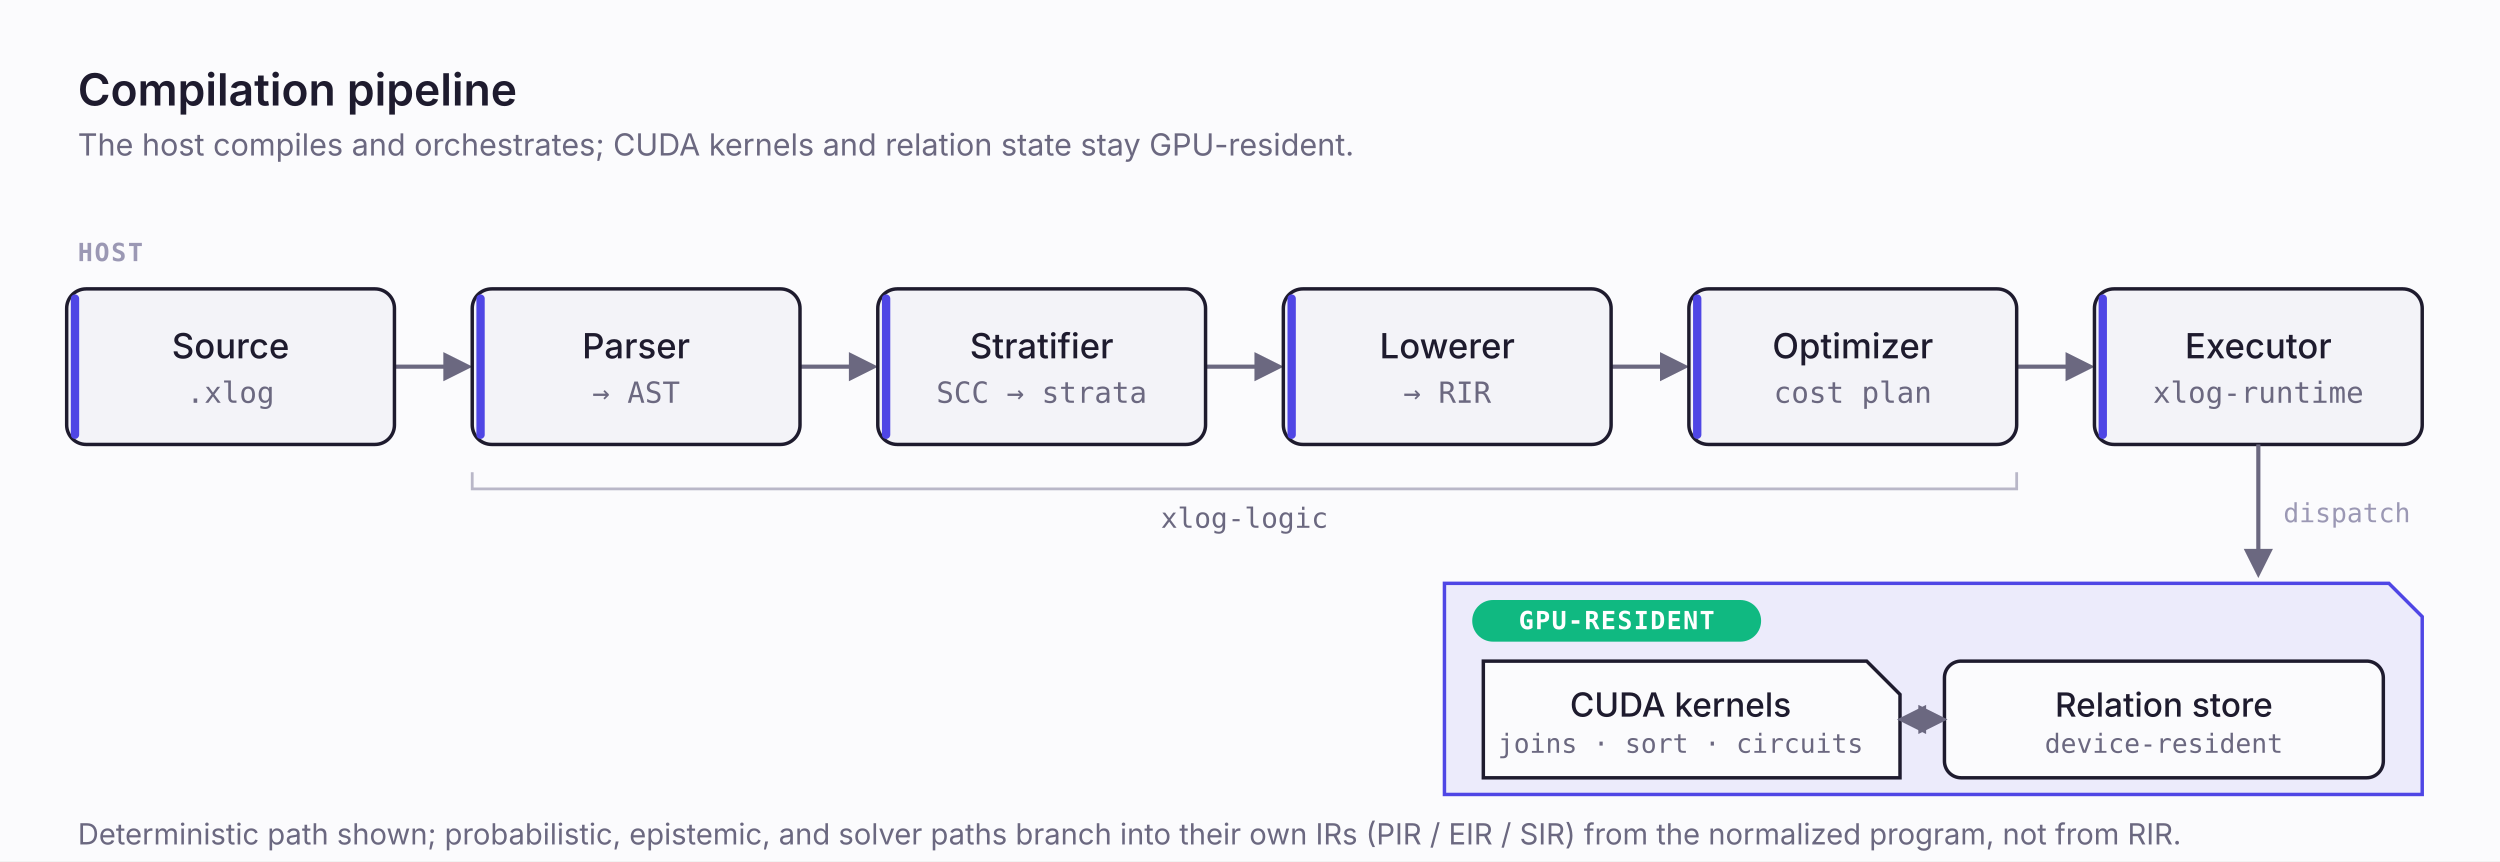
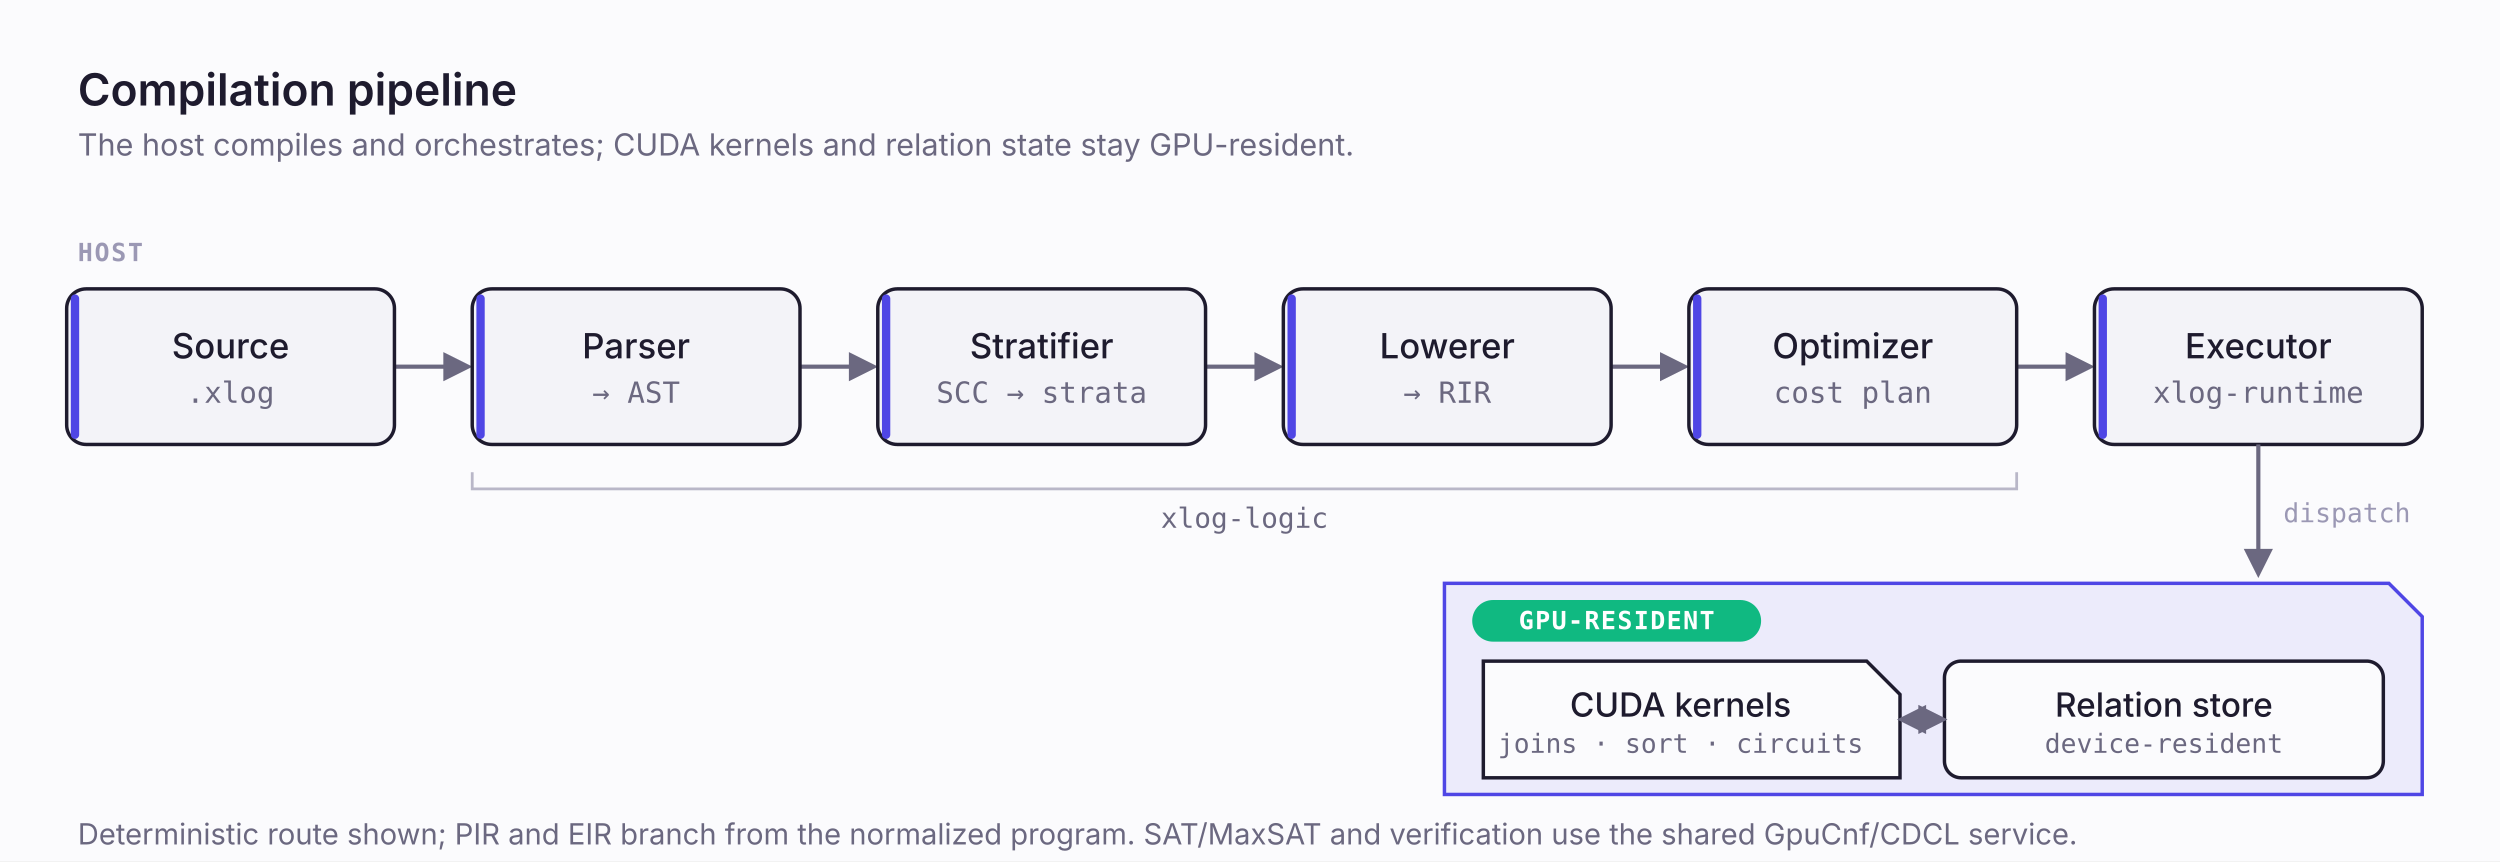
<svg xmlns="http://www.w3.org/2000/svg" viewBox="0 0 900 310" font-family="Inter, system-ui, sans-serif">
  <rect width="900" height="310" fill="#FBFBFD" />
  <defs>
    <marker id="ah" viewBox="0 0 10 10" refX="8" refY="5" markerWidth="7" markerHeight="7" orient="auto-start-reverse">
      <path d="M0,0 L10,5 L0,10 z" fill="#6B6880" />
    </marker>
  </defs>
  <text x="28" y="38" font-size="16" font-weight="600" fill="#1E1B2E">Compilation pipeline</text>
  <text x="28" y="56" font-size="11" fill="#6B6880">The host compiles and orchestrates; CUDA kernels and relation state stay GPU-resident.</text>
  <text x="28" y="94" font-size="9" font-weight="600" letter-spacing="0.6" fill="#9B98B4" font-family="'JetBrains Mono','SF Mono',ui-monospace,Menlo,monospace">HOST</text>
  <g stroke="#6B6880" stroke-width="1.5" marker-end="url(#ah)" fill="none">
    <path d="M142,132 H168" />
    <path d="M288,132 H314" />
    <path d="M434,132 H460" />
    <path d="M580,132 H606" />
    <path d="M726,132 H752" />
  </g>
  <g font-size="12.5" font-weight="500">
    <g>
      <rect x="24" y="104" width="118" height="56" rx="7" fill="#F3F3F8" stroke="#1E1B2E" stroke-width="1.25" />
      <rect x="25.5" y="106" width="3" height="52" rx="1.5" fill="#4F46E5" />
      <text x="83" y="129" text-anchor="middle" fill="#1E1B2E">Source</text>
      <text x="83" y="145" text-anchor="middle" font-size="10.5" font-weight="400" fill="#6B6880" font-family="'JetBrains Mono','SF Mono',ui-monospace,Menlo,monospace">.xlog</text>
    </g>
    <g>
      <rect x="170" y="104" width="118" height="56" rx="7" fill="#F3F3F8" stroke="#1E1B2E" stroke-width="1.25" />
      <rect x="171.5" y="106" width="3" height="52" rx="1.5" fill="#4F46E5" />
      <text x="229" y="129" text-anchor="middle" fill="#1E1B2E">Parser</text>
      <text x="229" y="145" text-anchor="middle" font-size="10.5" font-weight="400" fill="#6B6880" font-family="'JetBrains Mono','SF Mono',ui-monospace,Menlo,monospace">→ AST</text>
    </g>
    <g>
      <rect x="316" y="104" width="118" height="56" rx="7" fill="#F3F3F8" stroke="#1E1B2E" stroke-width="1.25" />
      <rect x="317.5" y="106" width="3" height="52" rx="1.5" fill="#4F46E5" />
      <text x="375" y="129" text-anchor="middle" fill="#1E1B2E">Stratifier</text>
      <text x="375" y="145" text-anchor="middle" font-size="10.5" font-weight="400" fill="#6B6880" font-family="'JetBrains Mono','SF Mono',ui-monospace,Menlo,monospace">SCC → strata</text>
    </g>
    <g>
      <rect x="462" y="104" width="118" height="56" rx="7" fill="#F3F3F8" stroke="#1E1B2E" stroke-width="1.25" />
      <rect x="463.5" y="106" width="3" height="52" rx="1.5" fill="#4F46E5" />
      <text x="521" y="129" text-anchor="middle" fill="#1E1B2E">Lowerer</text>
      <text x="521" y="145" text-anchor="middle" font-size="10.5" font-weight="400" fill="#6B6880" font-family="'JetBrains Mono','SF Mono',ui-monospace,Menlo,monospace">→ RIR</text>
    </g>
    <g>
      <rect x="608" y="104" width="118" height="56" rx="7" fill="#F3F3F8" stroke="#1E1B2E" stroke-width="1.25" />
      <rect x="609.5" y="106" width="3" height="52" rx="1.5" fill="#4F46E5" />
      <text x="667" y="129" text-anchor="middle" fill="#1E1B2E">Optimizer</text>
      <text x="667" y="145" text-anchor="middle" font-size="10.5" font-weight="400" fill="#6B6880" font-family="'JetBrains Mono','SF Mono',ui-monospace,Menlo,monospace">cost plan</text>
    </g>
    <g>
      <rect x="754" y="104" width="118" height="56" rx="7" fill="#F3F3F8" stroke="#1E1B2E" stroke-width="1.25" />
      <rect x="755.5" y="106" width="3" height="52" rx="1.5" fill="#4F46E5" />
      <text x="813" y="129" text-anchor="middle" fill="#1E1B2E">Executor</text>
      <text x="813" y="145" text-anchor="middle" font-size="10.5" font-weight="400" fill="#6B6880" font-family="'JetBrains Mono','SF Mono',ui-monospace,Menlo,monospace">xlog-runtime</text>
    </g>
  </g>
  <path d="M170,170 V176 H726 V170" fill="none" stroke="#B9B7C8" stroke-width="1" />
  <text x="448" y="190" text-anchor="middle" font-size="10" fill="#6B6880" font-family="'JetBrains Mono','SF Mono',ui-monospace,Menlo,monospace">xlog-logic</text>
  <path d="M813,160 V206" stroke="#6B6880" stroke-width="1.5" fill="none" marker-end="url(#ah)" />
  <text x="822" y="188" font-size="9.5" fill="#9B98B4" font-family="'JetBrains Mono','SF Mono',ui-monospace,Menlo,monospace">dispatch</text>
  <path d="M520,210 H860 L872,222 V286 H520 Z" fill="#ECEBFB" stroke="#4F46E5" stroke-width="1.25" />
  <rect x="530" y="216" width="104" height="15" rx="7.5" fill="#10B981" />
  <text x="582" y="226.5" text-anchor="middle" font-size="9" font-weight="600" fill="#FFFFFF" letter-spacing="0.5" font-family="'JetBrains Mono','SF Mono',ui-monospace,Menlo,monospace">GPU-RESIDENT</text>
  <path d="M534,238 H672 L684,250 V280 H534 Z" fill="#FBFBFD" stroke="#1E1B2E" stroke-width="1.25" />
  <text x="605" y="258" text-anchor="middle" font-size="12" font-weight="500" fill="#1E1B2E">CUDA kernels</text>
  <text x="605" y="271" text-anchor="middle" font-size="9.5" fill="#6B6880" font-family="'JetBrains Mono','SF Mono',ui-monospace,Menlo,monospace">joins · sort · circuits</text>
  <rect x="700" y="238" width="158" height="42" rx="6" fill="#FBFBFD" stroke="#1E1B2E" stroke-width="1.25" />
  <text x="779" y="258" text-anchor="middle" font-size="12" font-weight="500" fill="#1E1B2E">Relation store</text>
  <text x="779" y="271" text-anchor="middle" font-size="9.5" fill="#6B6880" font-family="'JetBrains Mono','SF Mono',ui-monospace,Menlo,monospace">device-resident</text>
  <path d="M685,259 H699" stroke="#6B6880" stroke-width="1.5" fill="none" marker-start="url(#ah)" marker-end="url(#ah)" />
-   <text x="28" y="304" font-size="10.5" fill="#6B6880">Deterministic path shown; probabilistic, epistemic, and solver paths branch into their own IRs (PIR / EIR / SIR) from the normalized program, not from RIR.</text>
+   <text x="28" y="304" font-size="10.5" fill="#6B6880">Deterministic route shown; PIR and EIR branch from the normalized program. SAT/MaxSAT and verification use the shared GpuCnf/CDCL service.</text>
</svg>
